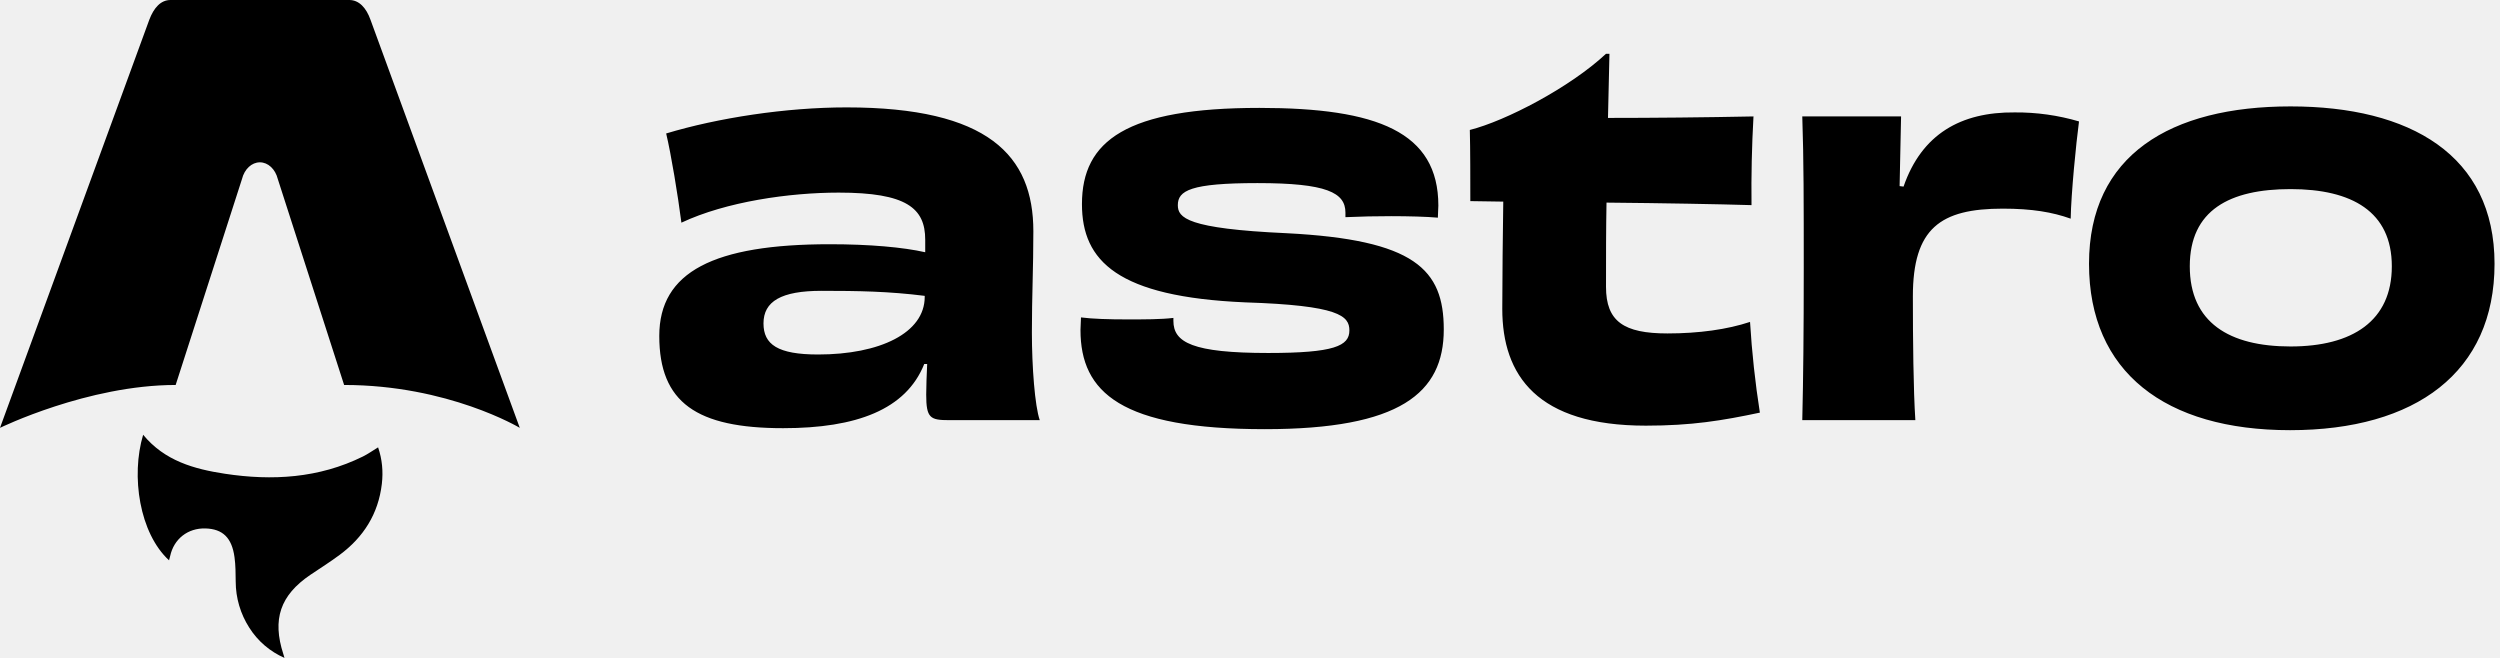
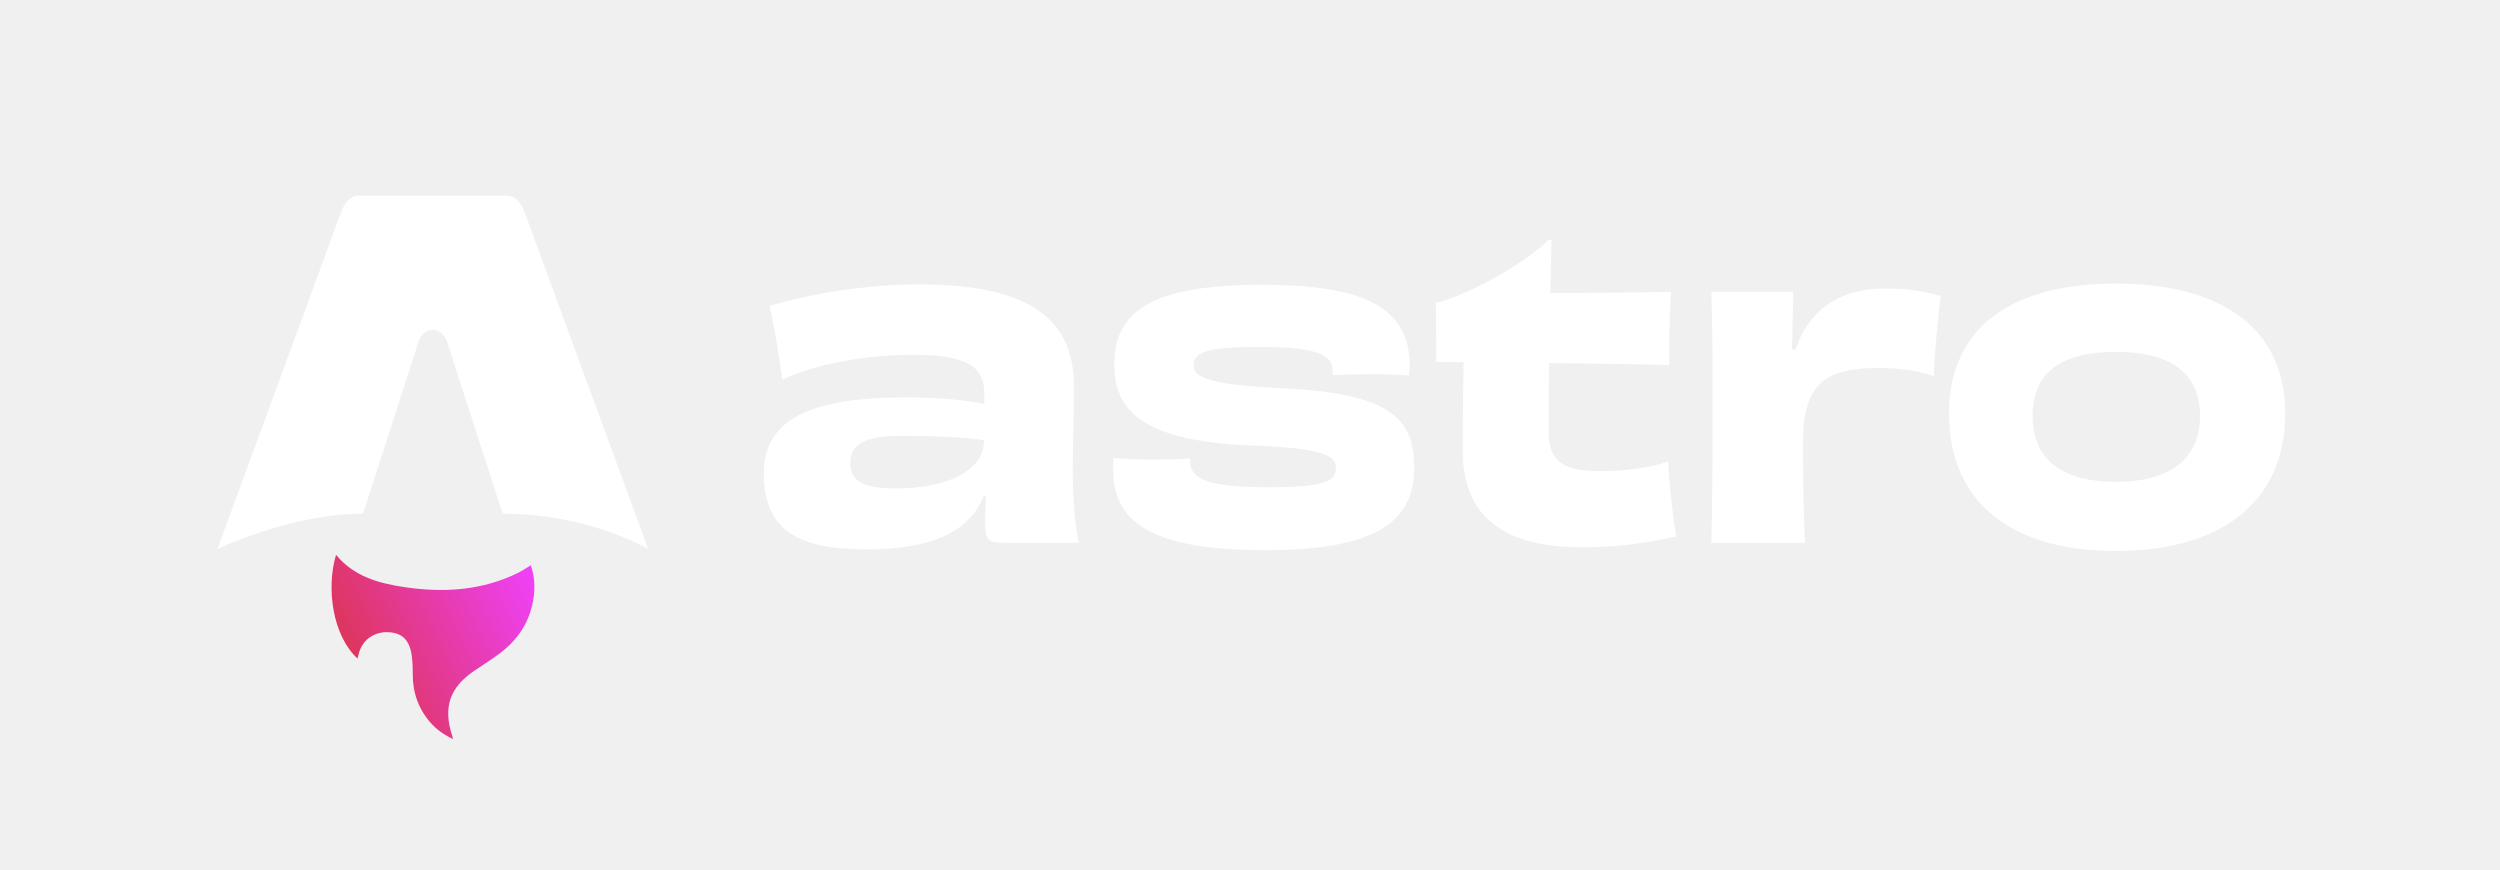
- <svg xmlns="http://www.w3.org/2000/svg" height="40" viewBox="0 0 114 30" fill="none">
-   <path d="M7.709 25.552c-1.35-1.239-1.745-3.842-1.182-5.727.975 1.189 2.327 1.565 3.728 1.778 2.161.328 4.284.205 6.293-.786.23-.114.442-.265.693-.418.188.549.237 1.103.171 1.666-.16 1.373-.84 2.433-1.923 3.237-.433.322-.892.61-1.339.912-1.373.932-1.745 2.025-1.229 3.614l.051.172a3.6 3.6 0 0 1-1.604-1.377 3.9 3.9 0 0 1-.62-2.102c-.004-.37-.004-.745-.054-1.11-.121-.892-.538-1.29-1.323-1.314-.806-.023-1.444.477-1.613 1.264-.013.06-.032.12-.05.19zM0 19.51s4-1.955 8.01-1.955l3.024-9.39c.113-.455.444-.763.817-.763s.704.308.817.763l3.024 9.39c4.75 0 8.01 1.955 8.01 1.955L16.895.903C16.7.353 16.371 0 15.927 0H7.775c-.443 0-.76.354-.968.903zm42.167-5.973c0 1.645-2.04 2.628-4.864 2.628-1.838 0-2.488-.457-2.488-1.417 0-1.006.807-1.486 2.645-1.486 1.659 0 3.071.023 4.707.229zm.023-2.035c-1.009-.228-2.533-.365-4.349-.365-5.29 0-7.778 1.257-7.778 4.182 0 3.04 1.704 4.206 5.649 4.206 3.34 0 5.604-.846 6.433-2.926h.134c-.022.503-.044 1.006-.044 1.394 0 1.075.179 1.166 1.053 1.166h4.125c-.224-.64-.359-2.445-.359-4 0-1.668.067-2.925.067-4.616 0-3.452-2.062-5.646-8.518-5.646-2.78 0-5.873.48-8.226 1.189.224.937.538 2.834.695 4.068 2.04-.96 4.931-1.371 7.173-1.371 3.093 0 3.945.708 3.945 2.148zm11.317 2.995c-.56.068-1.323.068-2.107.068-.83 0-1.592-.023-2.107-.091 0 .182-.023.388-.023.571 0 2.857 1.86 4.525 8.406 4.525 6.165 0 8.16-1.645 8.16-4.548 0-2.742-1.323-4.09-7.173-4.388-4.55-.206-4.954-.708-4.954-1.28 0-.663.582-1.005 3.631-1.005 3.16 0 4.012.434 4.012 1.348v.206a46 46 0 0 1 2.085-.046c.785 0 1.636.023 2.13.069 0-.206.022-.389.022-.549 0-3.36-2.78-4.457-8.16-4.457-6.052 0-8.092 1.486-8.092 4.388 0 2.606 1.637 4.229 7.443 4.48 4.281.137 4.752.617 4.752 1.28 0 .708-.695 1.028-3.699 1.028-3.452 0-4.326-.48-4.326-1.462zM73.234 2.452c-1.636 1.531-4.573 3.062-6.21 3.474.023.846.023 2.4.023 3.245l1.502.023a409 409 0 0 0-.045 4.891c0 3.04 1.592 5.325 6.546 5.325 2.085 0 3.474-.228 5.2-.594a44 44 0 0 1-.448-4.137c-1.031.343-2.331.526-3.766.526-1.995 0-2.802-.549-2.802-2.126 0-1.37 0-2.65.023-3.84 2.555.024 5.11.07 6.612.115a60 60 0 0 1 .09-4.045c-2.175.045-4.618.068-6.635.068.022-1.005.045-1.965.067-2.925zm13.388 6.034c.023-1.189.045-2.194.067-3.177h-4.505c.067 1.965.067 3.977.067 6.925s-.022 4.982-.067 6.925h5.156c-.09-1.371-.113-3.68-.113-5.645 0-3.108 1.256-4 4.102-4 1.323 0 2.265.16 3.094.457.022-1.165.246-3.428.38-4.434a10.1 10.1 0 0 0-2.935-.411c-2.444-.023-4.237.983-5.066 3.383zm22.445 3.657c0 2.49-1.794 3.656-4.618 3.656-2.802 0-4.595-1.097-4.595-3.656s1.815-3.52 4.595-3.52c2.802 0 4.618 1.028 4.618 3.52m4.684-.115c0-4.96-3.855-7.176-9.302-7.176-5.47 0-9.19 2.217-9.19 7.176 0 4.937 3.474 7.588 9.167 7.588 5.739 0 9.325-2.651 9.325-7.588" fill="currentColor" />
+ <svg xmlns="http://www.w3.org/2000/svg" width="460" height="160" viewBox="0 0 460 160" fill="none">
+   <path d="M65.785 121.175c-4.518-4.13-5.837-12.807-3.955-19.093 3.264 3.963 7.786 5.219 12.47 5.927 7.23 1.094 14.332.685 21.049-2.62.768-.378 1.478-.882 2.318-1.391.63 1.828.794 3.674.574 5.553-.535 4.576-2.812 8.111-6.434 10.79-1.448 1.072-2.98 2.03-4.477 3.041-4.595 3.105-5.838 6.747-4.112 12.045.041.129.078.258.171.573-2.346-1.05-4.06-2.579-5.366-4.589-1.38-2.122-2.035-4.469-2.07-7.008-.017-1.236-.017-2.483-.183-3.701-.406-2.97-1.8-4.3-4.427-4.377-2.696-.078-4.829 1.588-5.394 4.213-.044.201-.106.4-.169.634z" fill="#fff" />
+   <path d="M65.785 121.175c-4.518-4.13-5.837-12.807-3.955-19.093 3.264 3.963 7.786 5.219 12.47 5.927 7.23 1.094 14.332.685 21.049-2.62.768-.378 1.478-.882 2.318-1.391.63 1.828.794 3.674.574 5.553-.535 4.576-2.812 8.111-6.434 10.79-1.448 1.072-2.98 2.03-4.477 3.041-4.595 3.105-5.838 6.747-4.112 12.045.041.129.078.258.171.573-2.346-1.05-4.06-2.579-5.366-4.589-1.38-2.122-2.035-4.469-2.07-7.008-.017-1.236-.017-2.483-.183-3.701-.406-2.97-1.8-4.3-4.427-4.377-2.696-.078-4.829 1.588-5.394 4.213-.044.201-.106.4-.169.634z" fill="url(#a)" />
+   <path d="M40 101.034s13.377-6.516 26.792-6.516l10.115-31.303c.379-1.513 1.484-2.542 2.732-2.542s2.354 1.029 2.733 2.542l10.114 31.303c15.888 0 26.793 6.516 26.793 6.516L96.511 39.009C95.86 37.179 94.758 36 93.274 36H66.007c-1.484 0-2.54 1.179-3.237 3.009-.05.122-22.77 62.025-22.77 62.025m141.043-19.911c0 5.485-6.823 8.76-16.27 8.76-6.149 0-8.323-1.523-8.323-4.723 0-3.352 2.699-4.951 8.847-4.951 5.549 0 10.272.076 15.746.761zm.075-6.78c-3.374-.763-8.473-1.22-14.546-1.22-17.695 0-26.017 4.19-26.017 13.942 0 10.133 5.698 14.018 18.894 14.018 11.172 0 18.744-2.819 21.519-9.752h.449c-.075 1.676-.149 3.352-.149 4.647 0 3.581.599 3.886 3.523 3.886h13.796c-.75-2.133-1.199-8.152-1.199-13.332 0-5.562.224-9.752.224-15.39 0-11.503-6.897-18.817-28.491-18.817-9.297 0-19.644 1.6-27.516 3.962.749 3.123 1.799 9.447 2.324 13.56 6.823-3.2 16.495-4.57 23.993-4.57 10.346 0 13.196 2.361 13.196 7.16zm37.853 9.979c-1.874.229-4.424.229-7.048.229-2.774 0-5.323-.076-7.048-.305 0 .61-.075 1.295-.075 1.905 0 9.523 6.224 15.084 28.117 15.084 20.618 0 27.291-5.485 27.291-15.16 0-9.142-4.423-13.637-23.992-14.628-15.221-.685-16.57-2.361-16.57-4.266 0-2.21 1.949-3.352 12.146-3.352 10.572 0 13.421 1.447 13.421 4.495v.685c1.5-.076 4.199-.152 6.973-.152 2.624 0 5.473.076 7.123.229 0-.686.075-1.296.075-1.829 0-11.199-9.298-14.856-27.292-14.856-20.244 0-27.067 4.952-27.067 14.628 0 8.685 5.474 14.094 24.893 14.932 14.32.457 15.895 2.057 15.895 4.266 0 2.362-2.324 3.428-12.371 3.428-11.547 0-14.471-1.6-14.471-4.876zm65.984-40.149c-5.473 5.105-15.295 10.21-20.768 11.58.075 2.82.075 8 .075 10.819l5.023.076c-.075 5.409-.15 11.96-.15 16.303 0 10.133 5.323 17.751 21.893 17.751 6.973 0 11.622-.762 17.395-1.98-.6-3.734-1.275-9.448-1.5-13.79-3.448 1.143-7.797 1.752-12.596 1.752-6.673 0-9.372-1.828-9.372-7.085 0-4.571 0-8.837.075-12.799 8.548.076 17.095.229 22.118.381-.075-3.962.075-9.675.3-13.485-7.272.153-15.445.229-22.193.229.075-3.352.15-6.552.225-9.752zm44.781 20.113c.075-3.962.15-7.314.225-10.59H314.89c.225 6.552.225 13.257.225 23.084s-.075 16.608-.225 23.084h17.245c-.3-4.571-.375-12.266-.375-18.818 0-10.36 4.199-13.332 13.721-13.332 4.424 0 7.573.534 10.347 1.524.075-3.885.825-11.428 1.274-14.78-2.849-.838-5.998-1.371-9.822-1.371-8.172-.076-14.17 3.276-16.944 11.275zm75.072 12.189c0 8.305-5.998 12.19-15.445 12.19-9.372 0-15.37-3.657-15.37-12.19s6.073-11.732 15.37-11.732c9.372 0 15.445 3.428 15.445 11.732m15.67-.38c0-16.532-12.896-23.922-31.115-23.922-18.294 0-30.74 7.39-30.74 23.921 0 16.456 11.621 25.294 30.665 25.294 19.194 0 31.19-8.838 31.19-25.294" fill="#fff" />
+   <defs>
+     <linearGradient id="a" x1="61" y1="136" x2="104.622" y2="115.39" gradientUnits="userSpaceOnUse">
+       <stop stop-color="#D83333" />
+       <stop offset="1" stop-color="#F041FF" />
+     </linearGradient>
+   </defs>
</svg>
